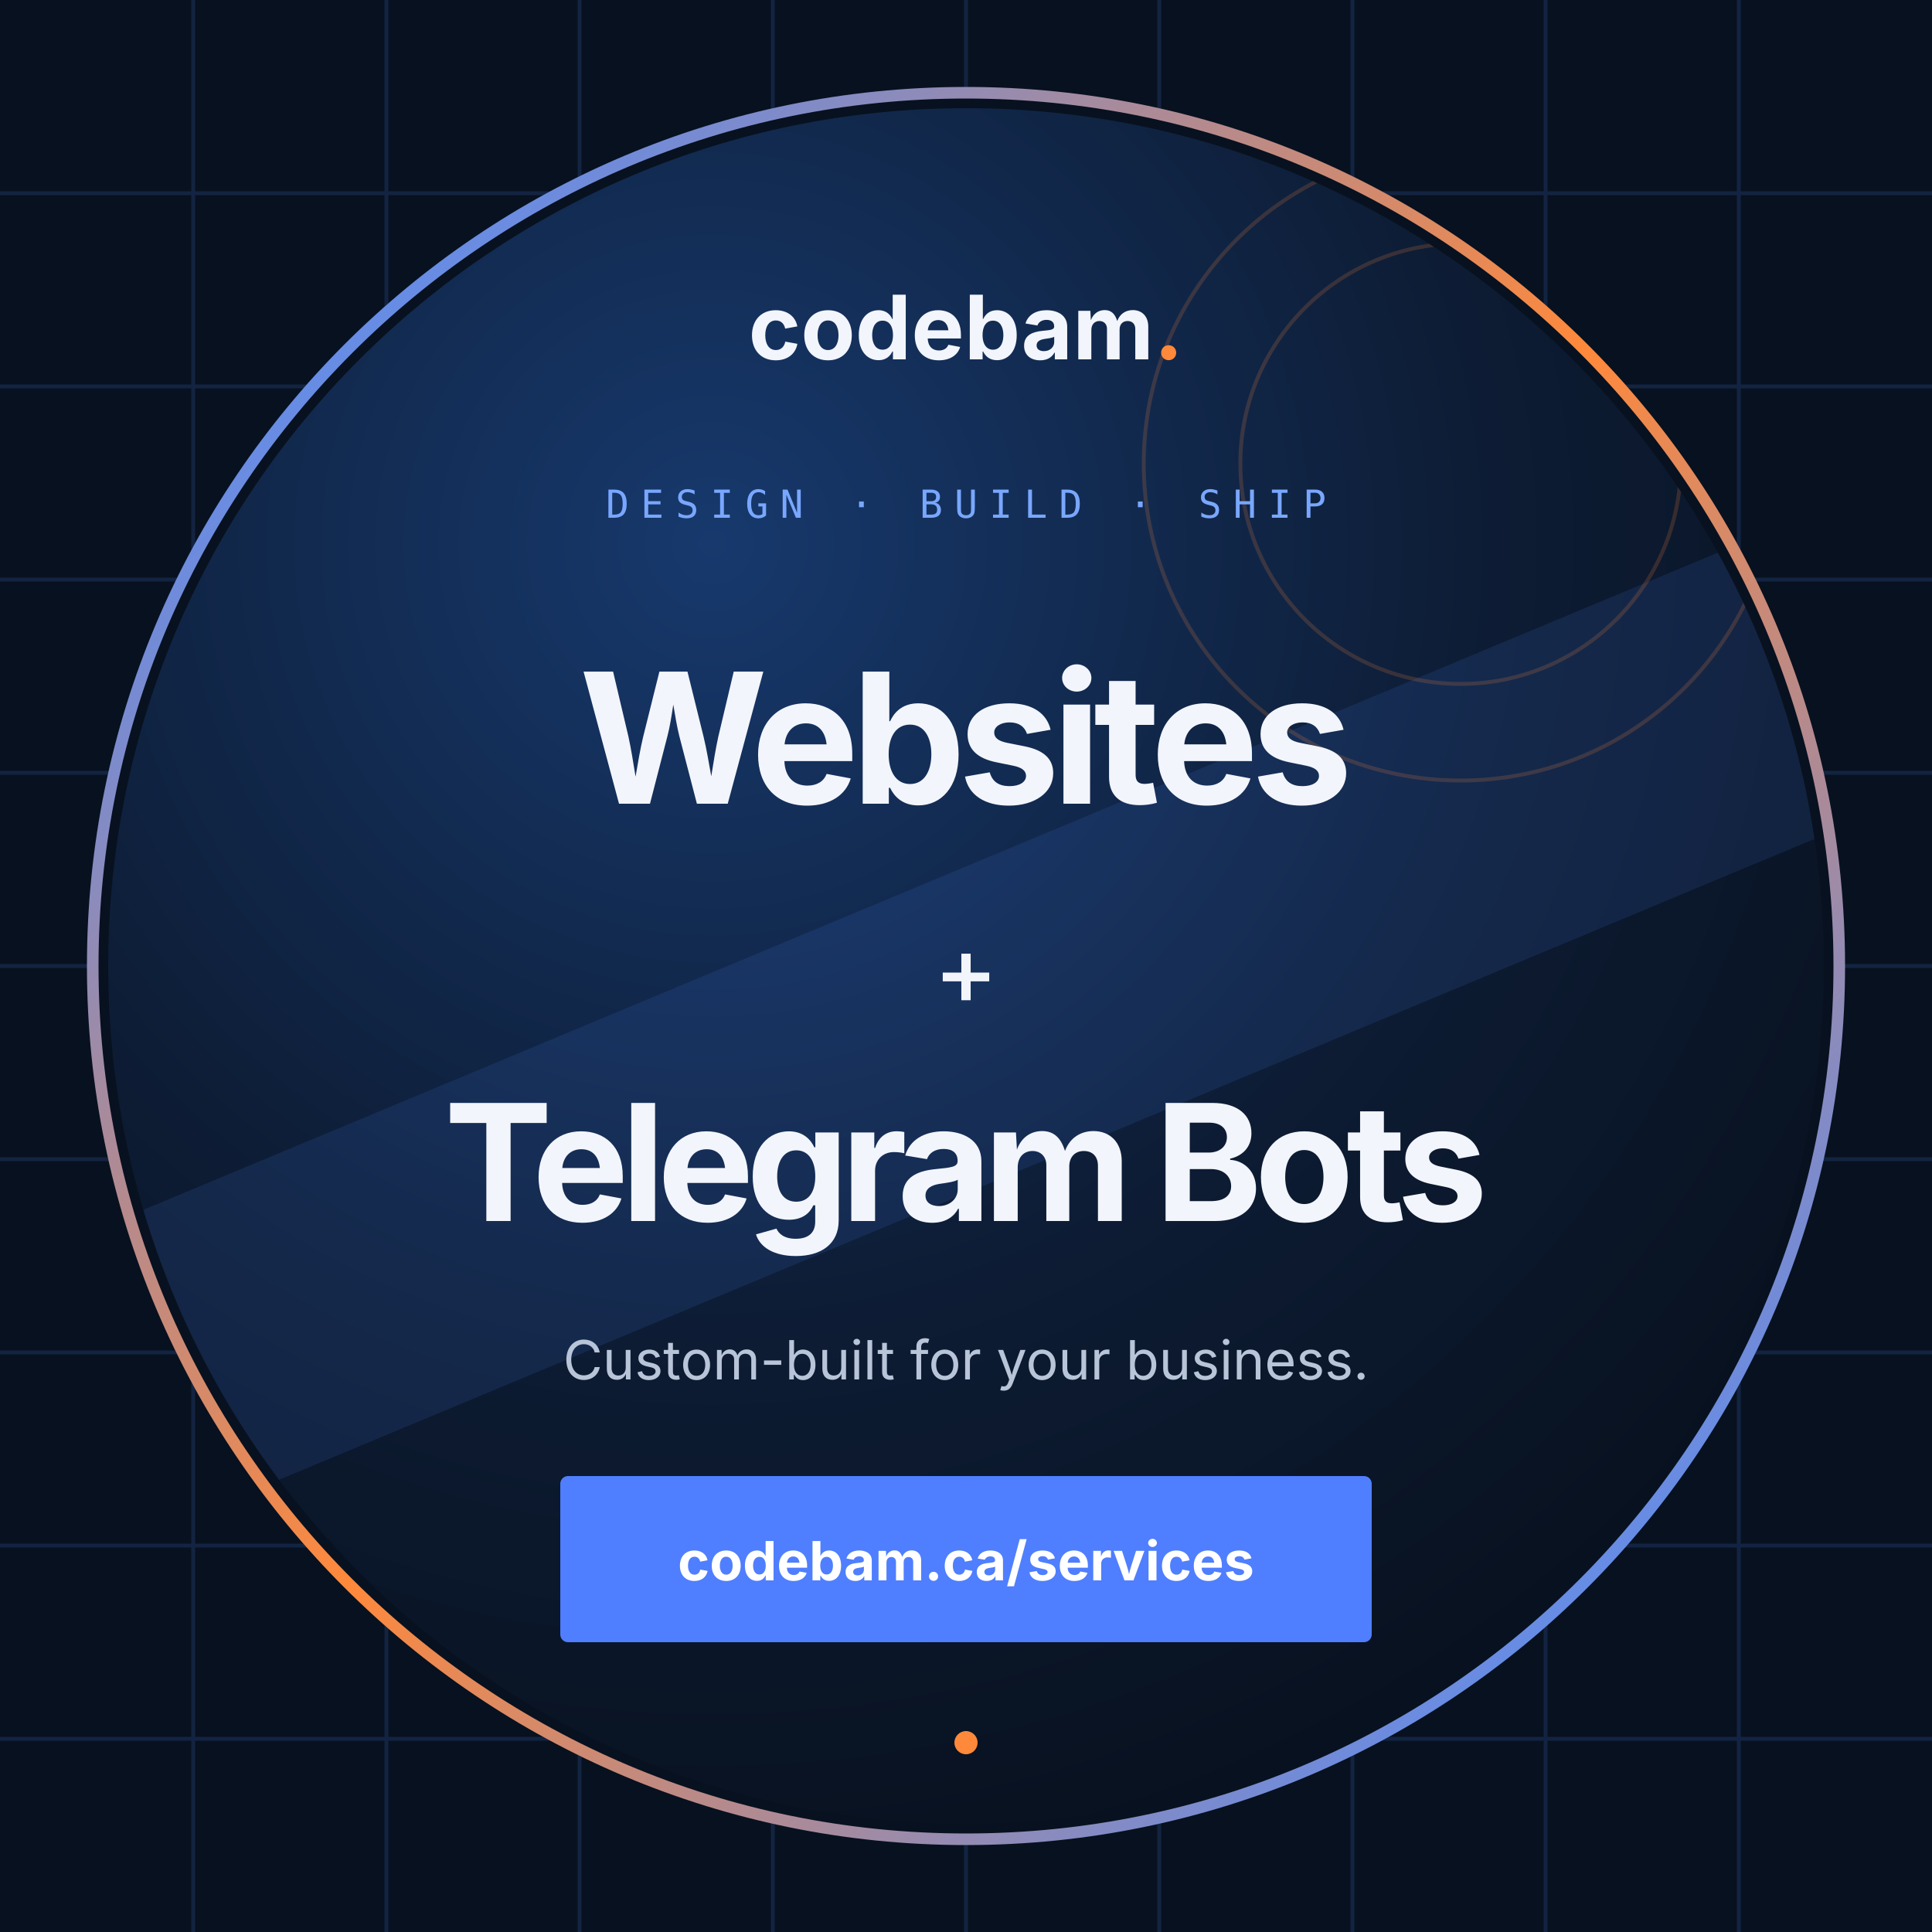
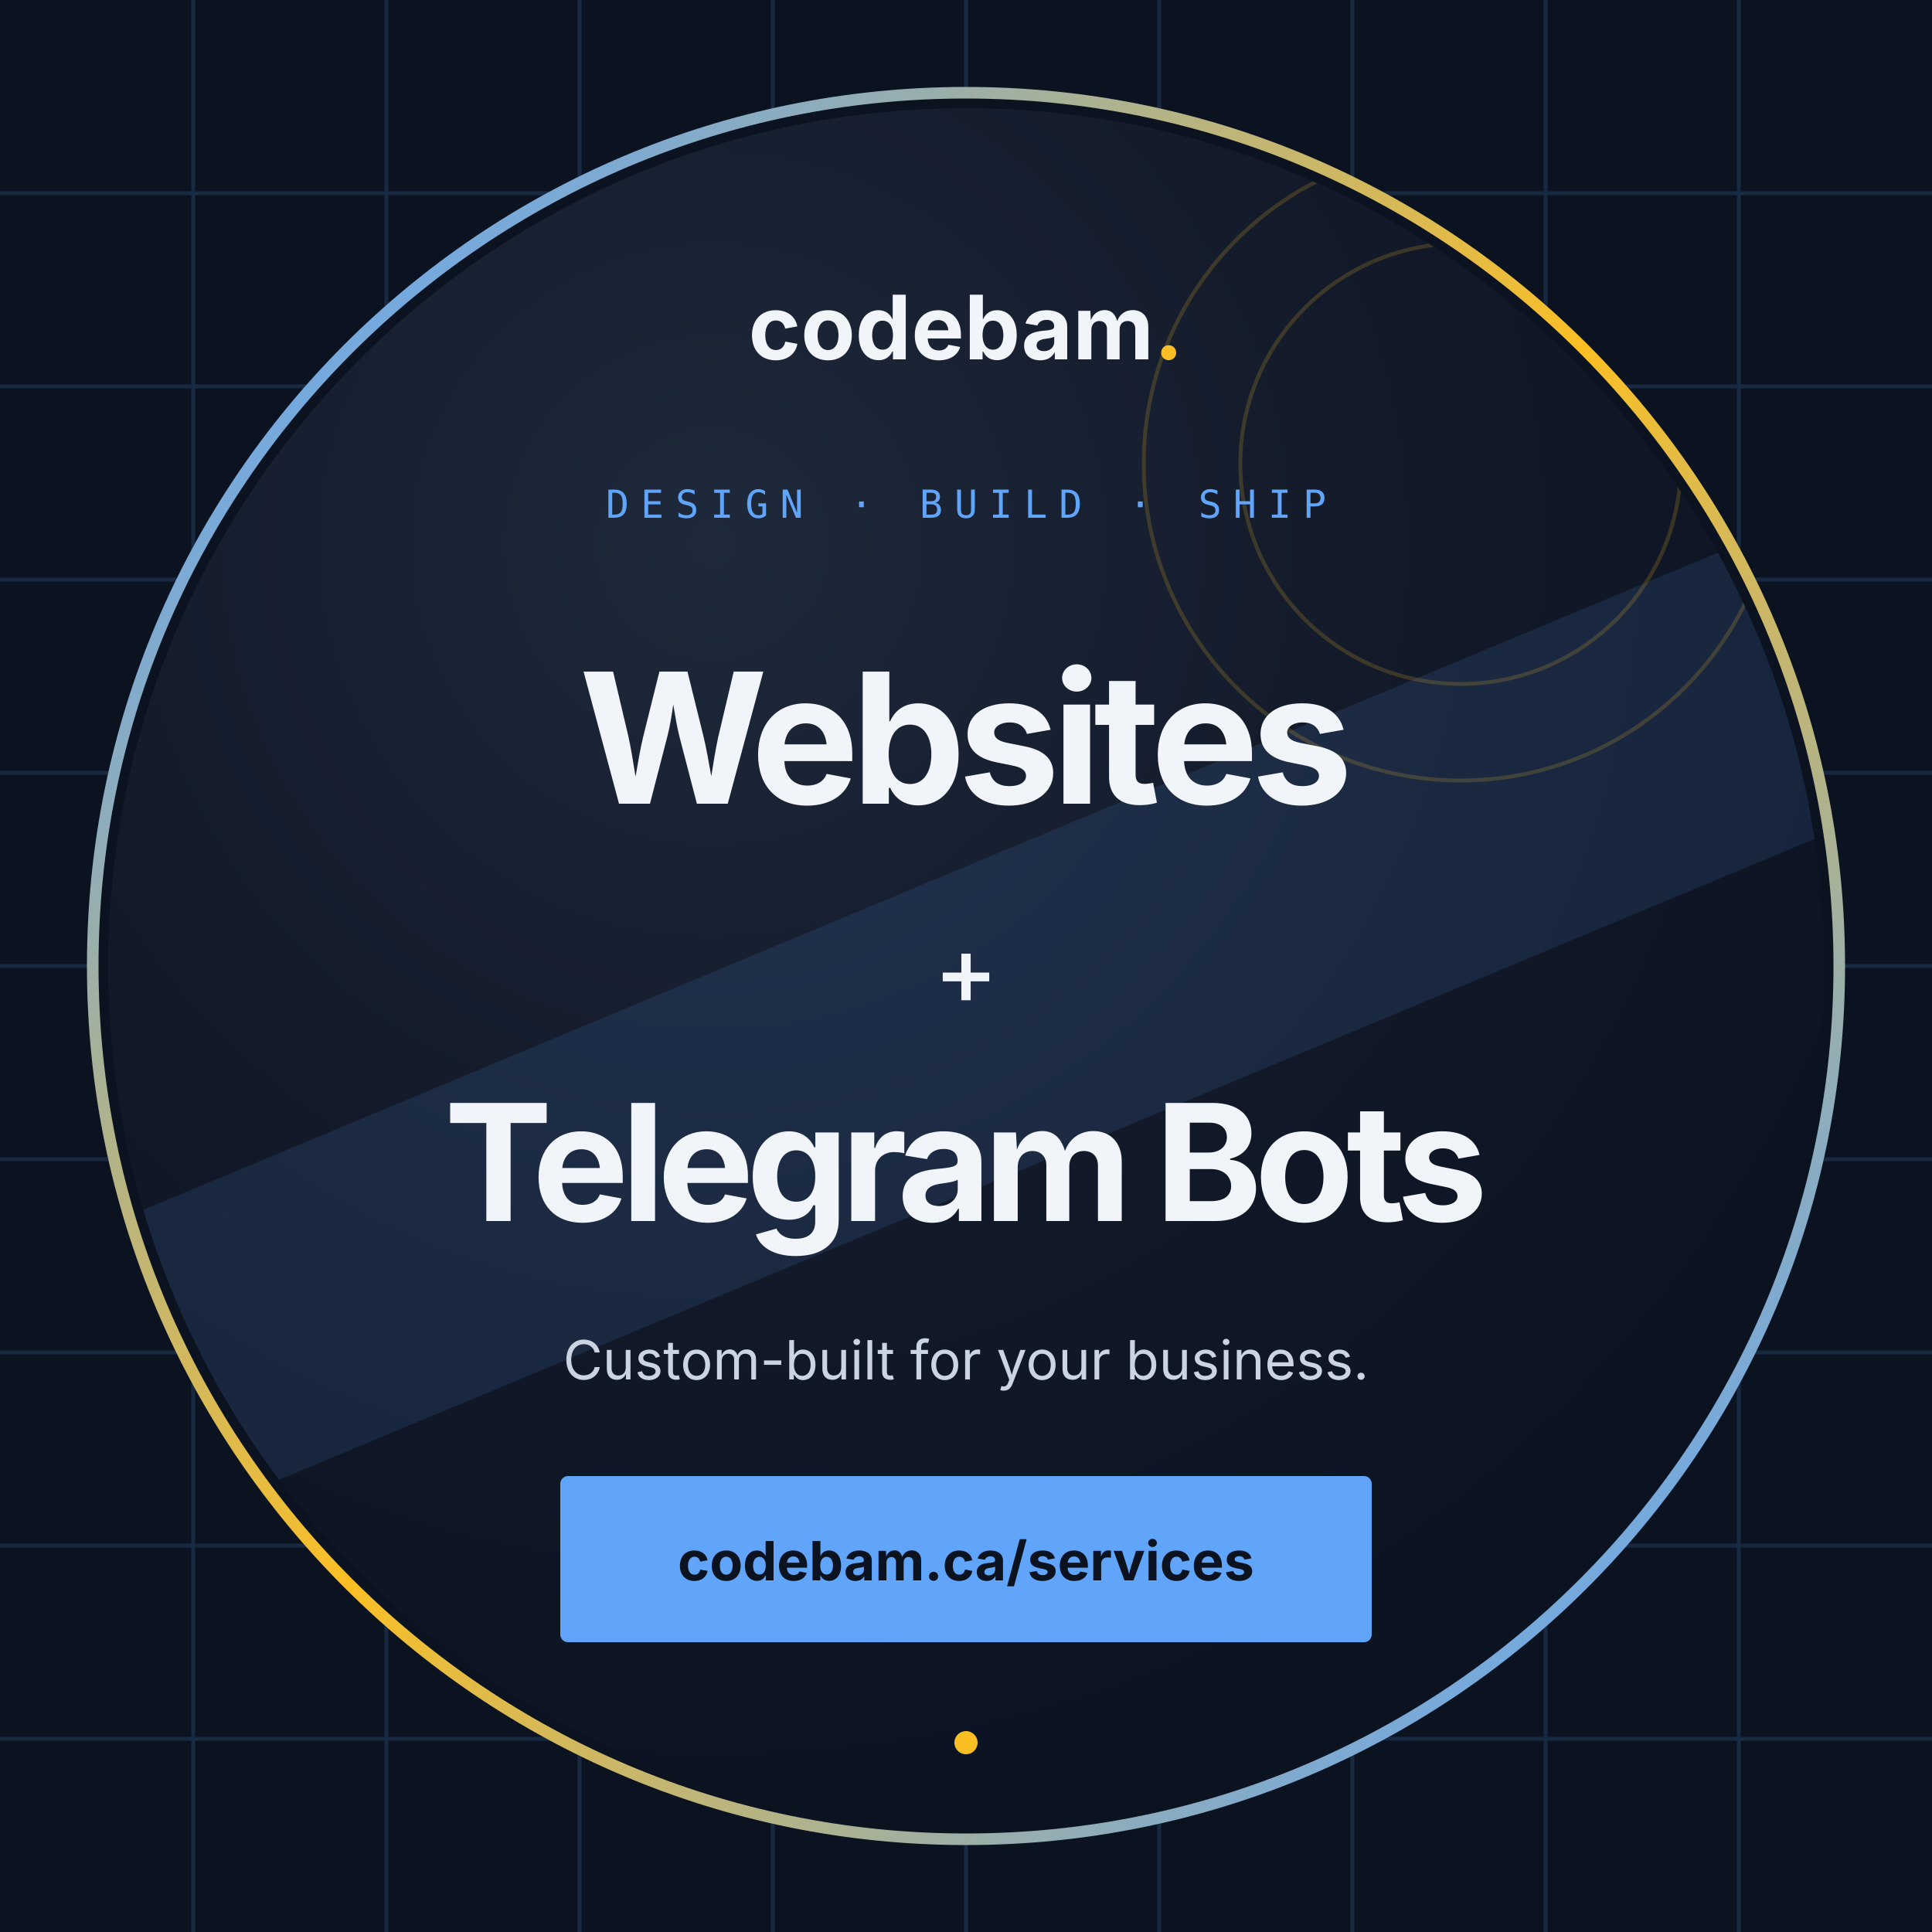
<svg xmlns="http://www.w3.org/2000/svg" width="500" height="500" viewBox="0 0 500 500" role="img" aria-labelledby="title desc">
  <defs>
    <radialGradient id="field" cx="35%" cy="25%" r="80%">
-       <stop offset="0" stop-color="#17396d" />
-       <stop offset="0.58" stop-color="#0d1c34" />
-       <stop offset="1" stop-color="#08111f" />
+       <stop offset="0" stop-color="#1e293b" />
+       <stop offset="0.58" stop-color="#111827" />
+       <stop offset="1" stop-color="#0b1220" />
    </radialGradient>
    <linearGradient id="ring" x1="65" y1="65" x2="435" y2="435" gradientUnits="userSpaceOnUse">
-       <stop stop-color="#4f8cff" />
-       <stop offset="0.5" stop-color="#ff893b" />
-       <stop offset="1" stop-color="#4f8cff" />
+       <stop stop-color="#60a5fa" />
+       <stop offset="0.5" stop-color="#fbbf24" />
+       <stop offset="1" stop-color="#60a5fa" />
    </linearGradient>
    <clipPath id="circle">
      <circle cx="250" cy="250" r="222" />
    </clipPath>
  </defs>
-   <rect width="500" height="500" fill="#08111f" />
-   <g opacity="0.16" stroke="#4f8cff" stroke-width="1">
+   <rect width="500" height="500" fill="#0b1220" />
+   <g opacity="0.16" stroke="#60a5fa" stroke-width="1">
    <path d="M0 50h500M0 100h500M0 150h500M0 200h500M0 250h500M0 300h500M0 350h500M0 400h500M0 450h500" />
    <path d="M50 0v500M100 0v500M150 0v500M200 0v500M250 0v500M300 0v500M350 0v500M400 0v500M450 0v500" />
  </g>
-   <circle cx="250" cy="250" r="226" fill="#08111f" stroke="url(#ring)" stroke-width="3" />
+   <circle cx="250" cy="250" r="226" fill="#0b1220" stroke="url(#ring)" stroke-width="3" />
  <g clip-path="url(#circle)">
    <circle cx="250" cy="250" r="222" fill="url(#field)" />
-     <path d="M14 365 486 168" stroke="#4f8cff" stroke-opacity="0.12" stroke-width="78" />
-     <circle cx="378" cy="120" r="82" fill="none" stroke="#ff893b" stroke-opacity="0.18" stroke-width="1" />
-     <circle cx="378" cy="120" r="57" fill="none" stroke="#ff893b" stroke-opacity="0.18" stroke-width="1" />
+     <path d="M14 365 486 168" stroke="#60a5fa" stroke-opacity="0.12" stroke-width="78" />
+     <circle cx="378" cy="120" r="82" fill="none" stroke="#fbbf24" stroke-opacity="0.18" stroke-width="1" />
+     <circle cx="378" cy="120" r="57" fill="none" stroke="#fbbf24" stroke-opacity="0.18" stroke-width="1" />
  </g>
-   <g fill="#f2f5fb" font-family="Inter, Arial, sans-serif" text-anchor="middle">
-     <text x="250" y="93" font-size="23" font-weight="700">codebam<tspan fill="#ff893b">.</tspan>
+   <g fill="#f1f5f9" font-family="Inter, Arial, sans-serif" text-anchor="middle">
+     <text x="250" y="93" font-size="23" font-weight="700">codebam<tspan fill="#fbbf24">.</tspan>
    </text>
-     <text x="250" y="134" fill="#79a7ff" font-family="monospace" font-size="10" letter-spacing="3">DESIGN  ·  BUILD  ·  SHIP</text>
+     <text x="250" y="134" fill="#60a5fa" font-family="monospace" font-size="10" letter-spacing="3">DESIGN  ·  BUILD  ·  SHIP</text>
    <text x="250" y="208" font-size="47" font-weight="750" letter-spacing="-2">Websites</text>
    <text x="250" y="260" font-size="25" font-weight="500">+</text>
    <text x="250" y="316" font-size="42" font-weight="750" letter-spacing="-2">Telegram Bots</text>
-     <text x="250" y="357" fill="#b8c4d8" font-size="14">Custom-built for your business.</text>
+     <text x="250" y="357" fill="#cbd5e1" font-size="14">Custom-built for your business.</text>
  </g>
  <g transform="translate(145 382)">
-     <rect width="210" height="43" rx="2" fill="#4f7fff" />
-     <text x="105" y="27" fill="#fff" font-family="Inter, Arial, sans-serif" font-size="14" font-weight="700" text-anchor="middle">codebam.ca/services</text>
+     <rect width="210" height="43" rx="2" fill="#60a5fa" />
+     <text x="105" y="27" fill="#0b1220" font-family="Inter, Arial, sans-serif" font-size="14" font-weight="700" text-anchor="middle">codebam.ca/services</text>
  </g>
-   <circle cx="250" cy="451" r="3" fill="#ff893b" />
+   <circle cx="250" cy="451" r="3" fill="#fbbf24" />
</svg>
